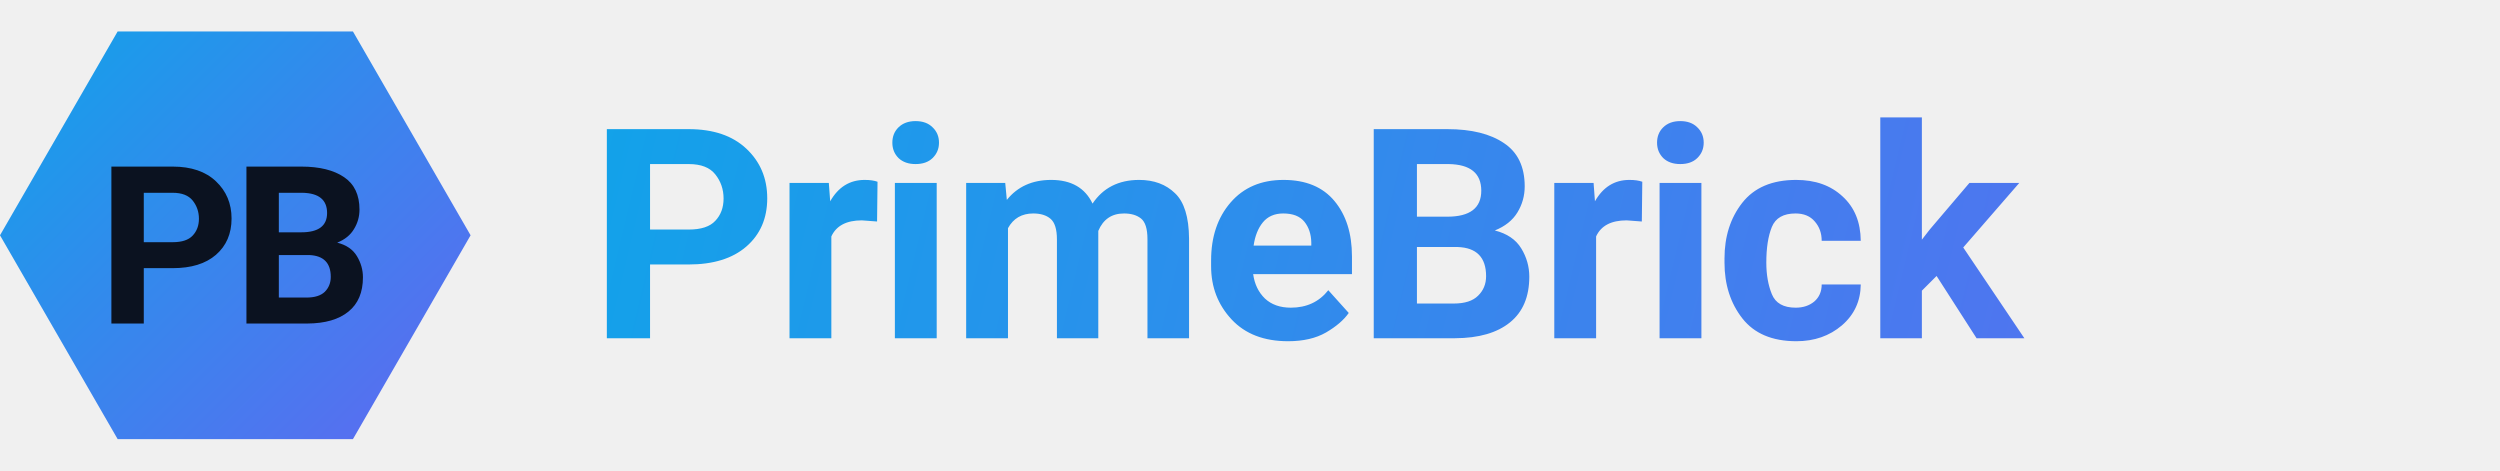
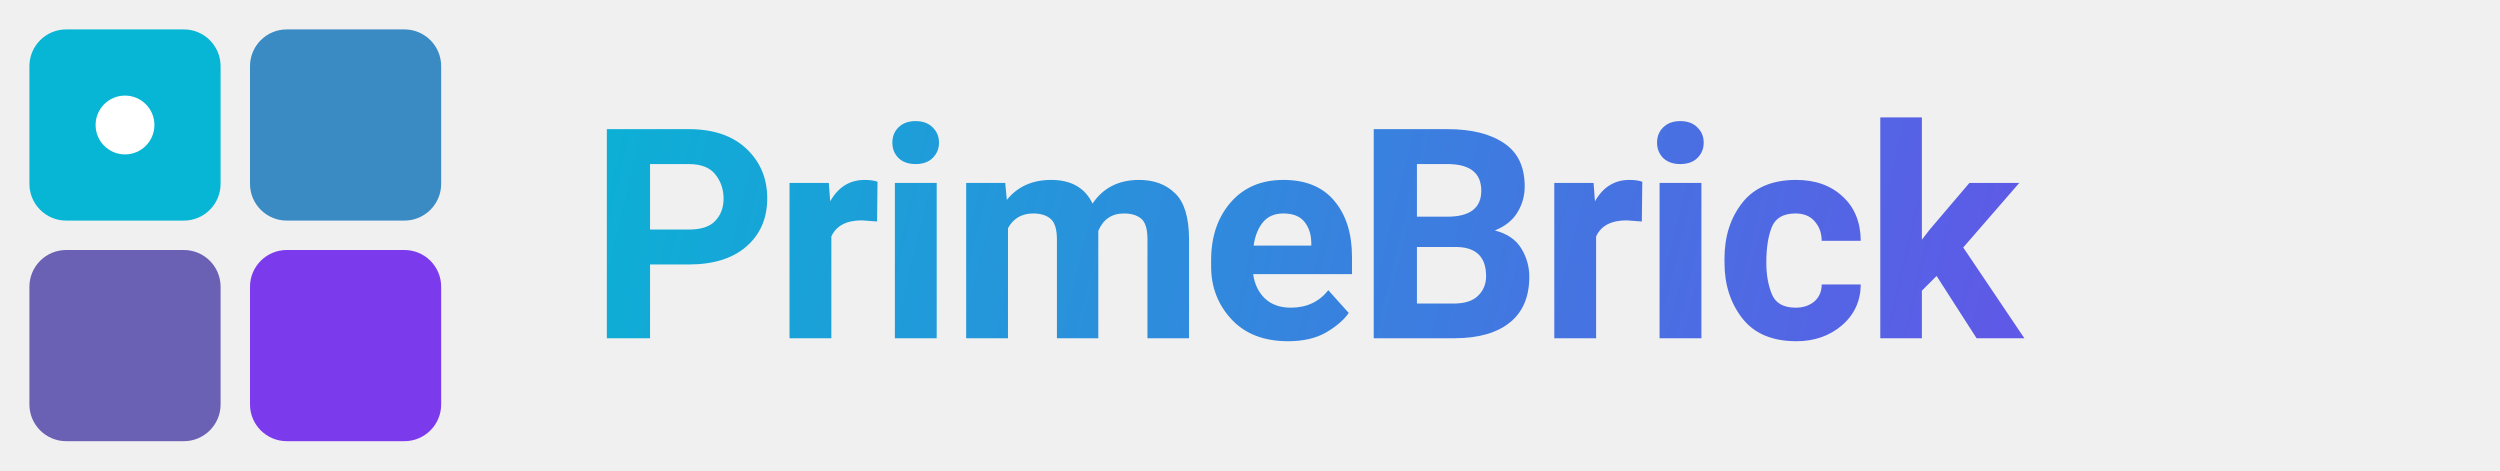
<svg xmlns="http://www.w3.org/2000/svg" width="170" height="32" viewBox="0 0 170 32" fill="none">
  <defs>
-     <linearGradient id="pb-hex-grad-light" x1="0" y1="0" x2="32" y2="32" gradientUnits="userSpaceOnUse">
-       <stop offset="0" stop-color="#0ea5e9" />
-       <stop offset="1" stop-color="#6366f1" />
-     </linearGradient>
-     <linearGradient id="pb-text-grad-light-full" x1="36" y1="0" x2="170" y2="32" gradientUnits="userSpaceOnUse">
-       <stop offset="0" stop-color="#0ea5e9" />
-       <stop offset="1" stop-color="#6366f1" />
+     <linearGradient id="pb-text-grad-astro-light" x1="36" y1="0" x2="170" y2="32" gradientUnits="userSpaceOnUse">
+       <stop offset="0" stop-color="#06b6d4" />
+       <stop offset="1" stop-color="#7c3aed" />
    </linearGradient>
  </defs>
-   <polygon points="32,16 24,2.14 8,2.14 0,16 8,29.86 24,29.86" fill="url(#pb-hex-grad-light)" />
-   <text x="16" y="22" font-family="system-ui, -apple-system, Segoe UI, Roboto, sans-serif" font-size="15" font-weight="700" fill="#0b1220" text-anchor="middle" letter-spacing="-0.5">PB</text>
-   <text x="40" y="23" font-family="system-ui, -apple-system, Segoe UI, Roboto, sans-serif" font-size="20" font-weight="700" fill="url(#pb-text-grad-light-full)" letter-spacing="-0.3">PrimeBrick</text>
+   <rect x="2" y="2" width="13" height="13" rx="2.5" fill="#06b6d4" />
+   <rect x="17" y="2" width="13" height="13" rx="2.5" fill="#3a8bc4" />
+   <rect x="2" y="17" width="13" height="13" rx="2.5" fill="#6a60b4" />
+   <rect x="17" y="17" width="13" height="13" rx="2.5" fill="#7c3aed" />
+   <circle cx="8.5" cy="8.5" r="2" fill="#ffffff" />
+   <text x="40" y="23" font-family="system-ui, -apple-system, Segoe UI, Roboto, sans-serif" font-size="20" font-weight="700" fill="url(#pb-text-grad-astro-light)" letter-spacing="-0.3">PrimeBrick</text>
</svg>
